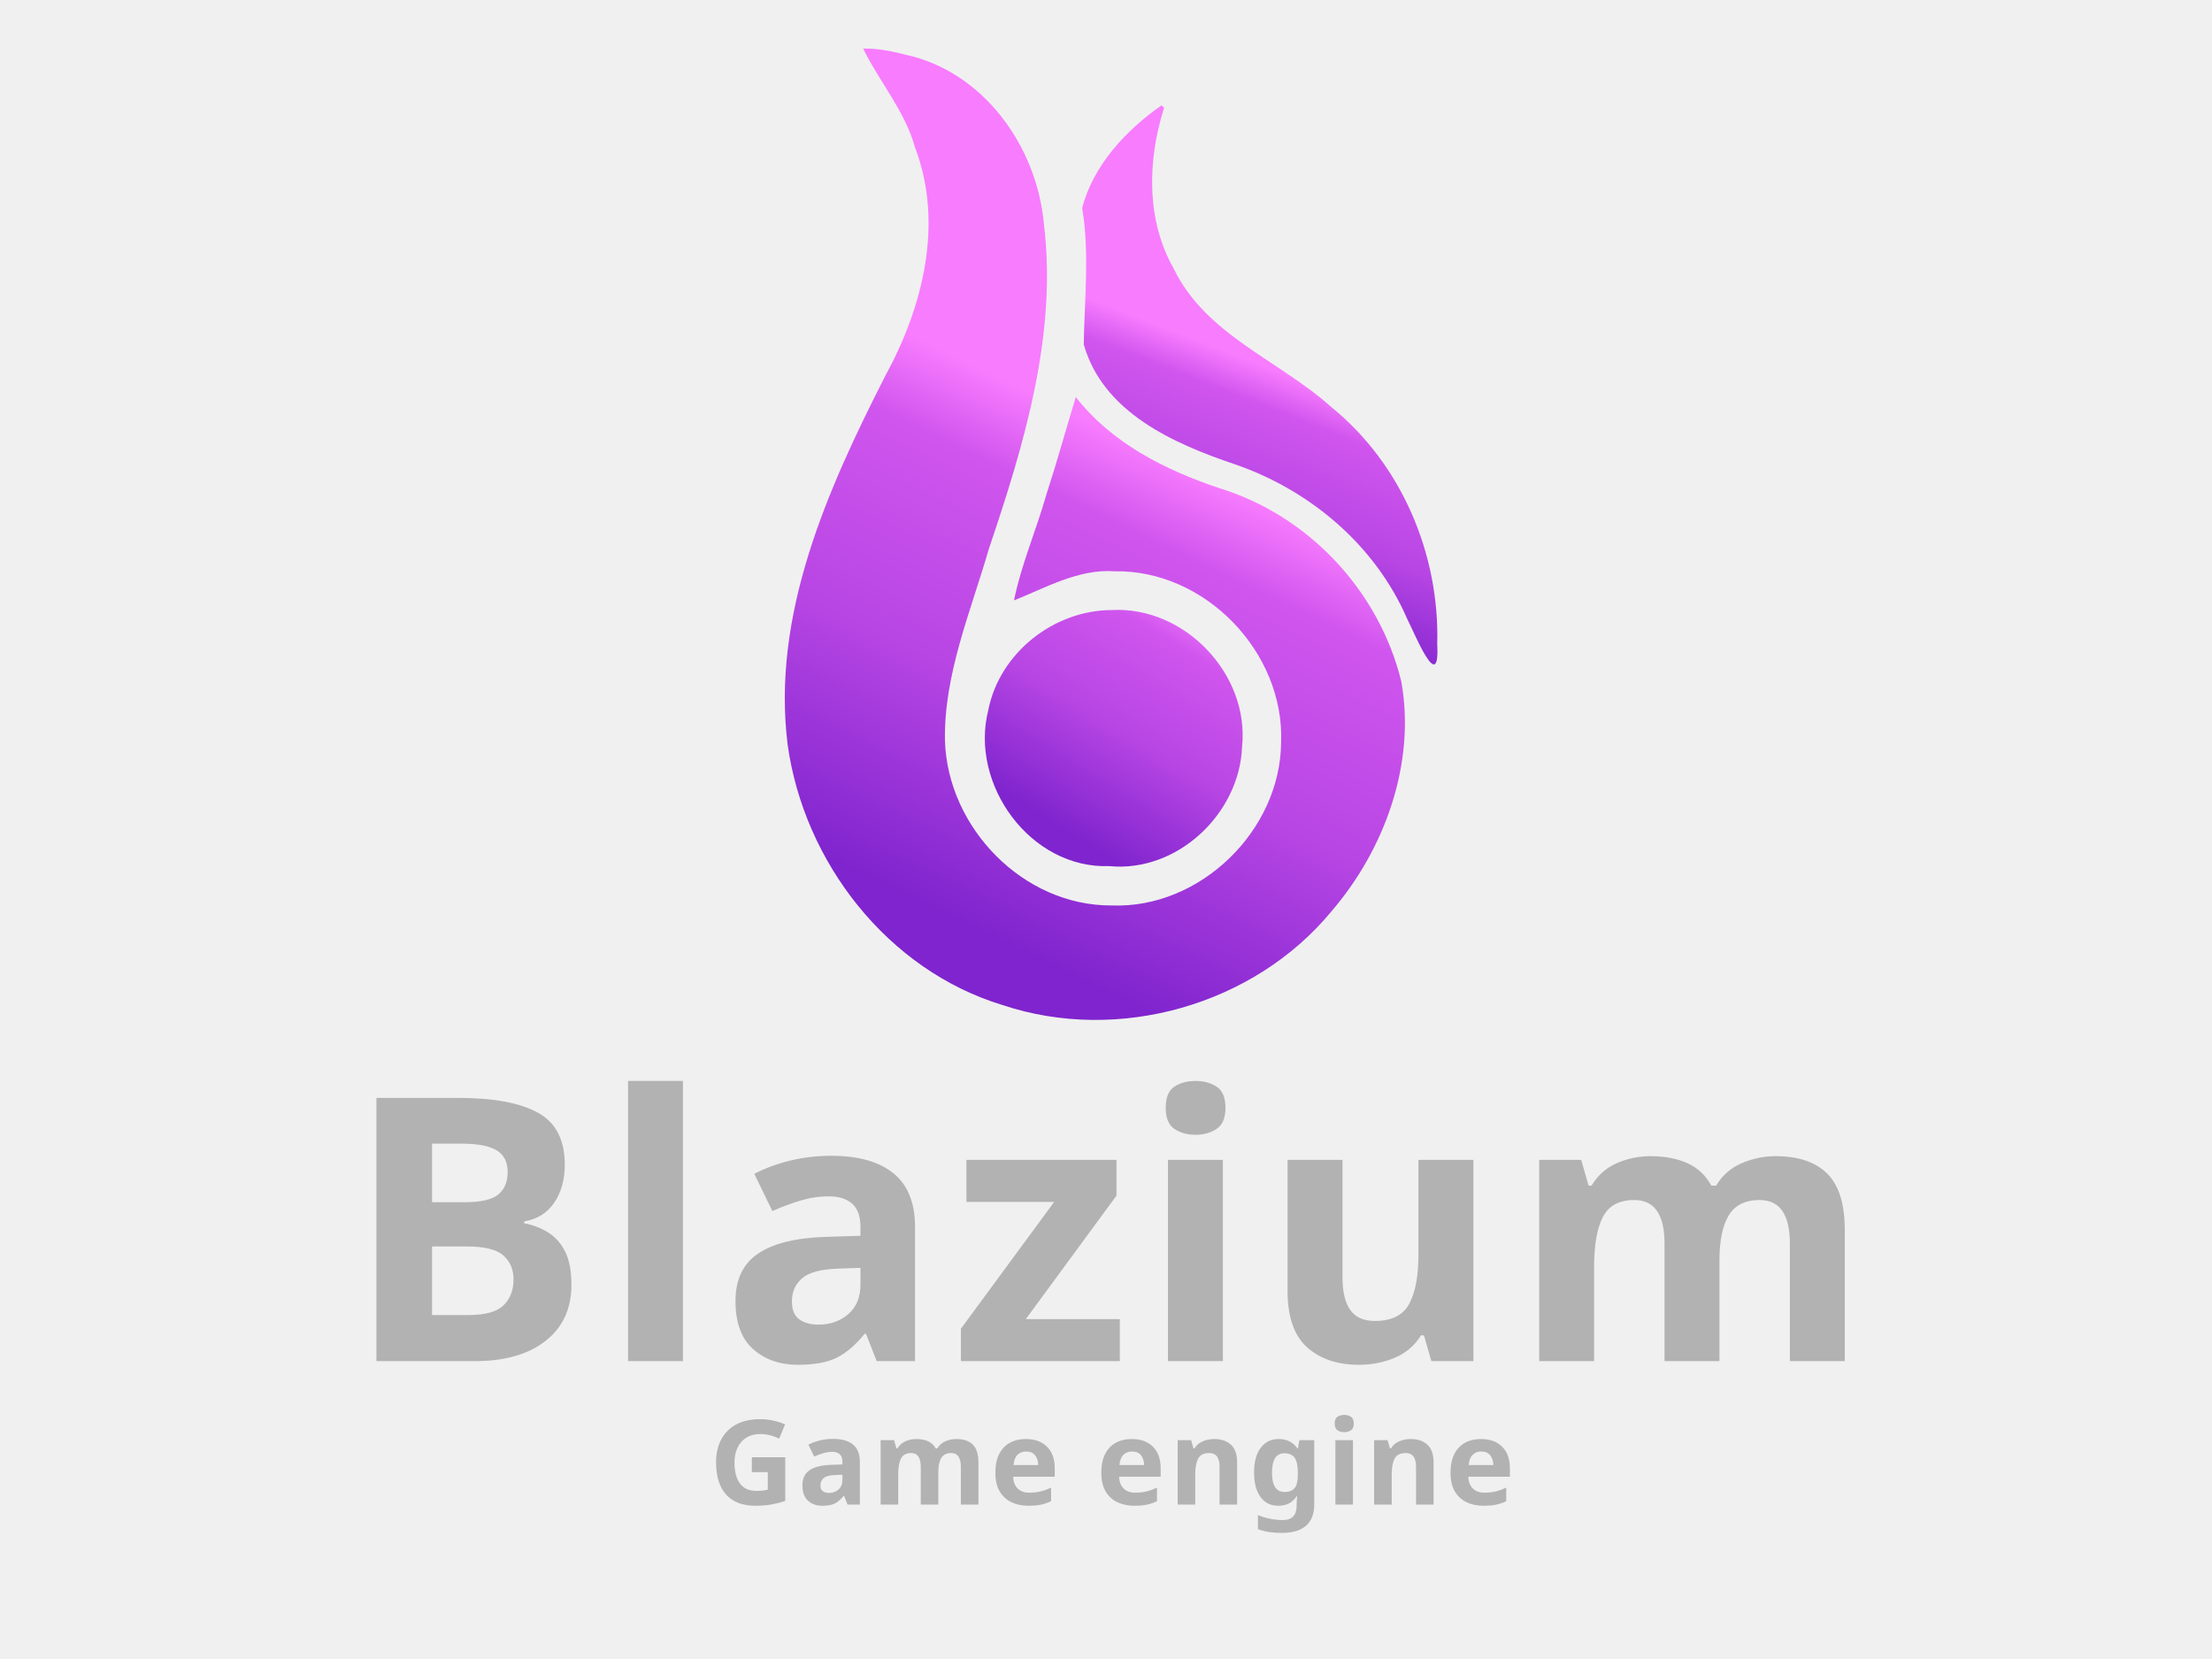
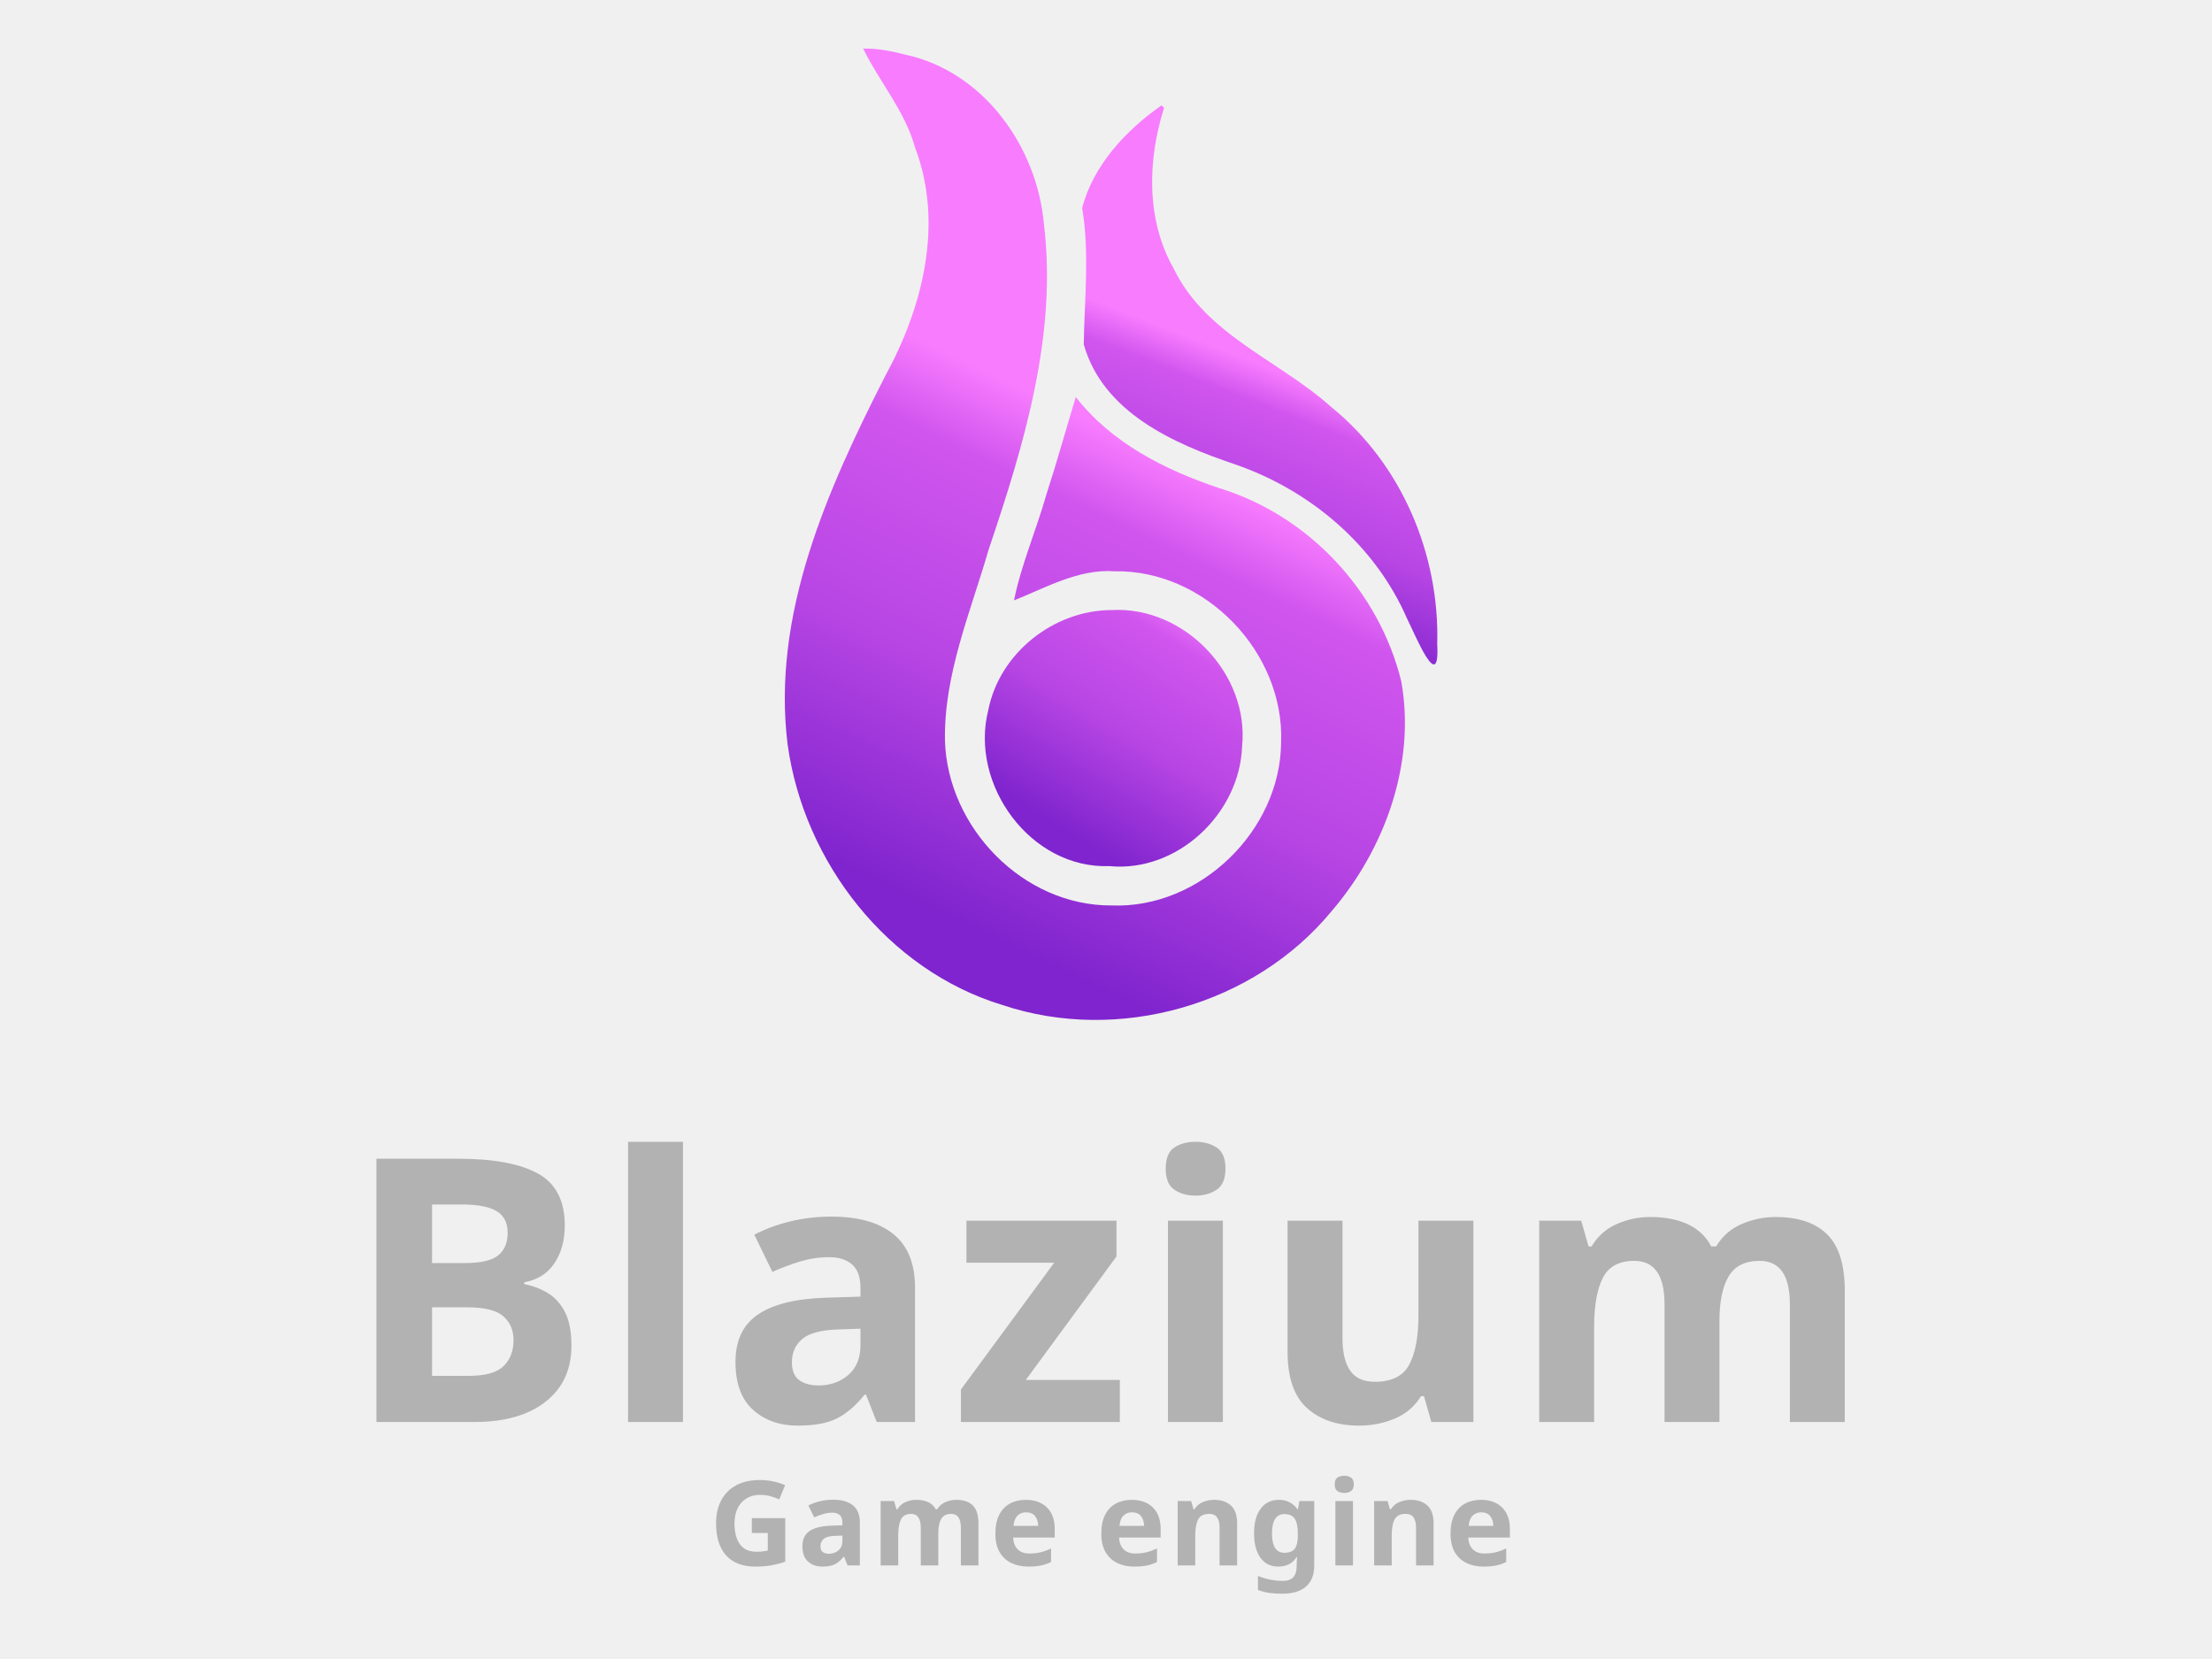
<svg xmlns="http://www.w3.org/2000/svg" xmlns:xlink="http://www.w3.org/1999/xlink" width="800" height="600" version="1.1" id="svg15" xml:space="preserve">
  <defs id="defs12">
    <linearGradient id="c">
      <stop offset=".045" stop-color="#7f24ce" id="stop1" />
      <stop offset=".468" stop-color="#b846e4" id="stop2" />
      <stop offset=".825" stop-color="#d055ee" id="stop3" />
      <stop offset="1" stop-color="#f87cfe" id="stop4" />
    </linearGradient>
    <linearGradient id="b">
      <stop offset=".045" stop-color="#7f24ce" id="stop5" />
      <stop offset=".478" stop-color="#b846e4" id="stop6" />
      <stop offset=".848" stop-color="#d055ee" id="stop7" />
      <stop offset="1" stop-color="#f87cfe" id="stop8" />
    </linearGradient>
    <linearGradient id="a">
      <stop offset=".045" stop-color="#7f24ce" id="stop9" />
      <stop offset=".468" stop-color="#b846e4" id="stop10" />
      <stop offset=".848" stop-color="#d055ee" id="stop11" />
      <stop offset="1" stop-color="#f87cfe" id="stop12" />
    </linearGradient>
    <linearGradient xlink:href="#a" id="g" x1="635.831" x2="721.822" y1="589.778" y2="368.408" gradientTransform="matrix(0.3537172,0,0,0.3537172,218.4413,14.66415)" gradientUnits="userSpaceOnUse" />
    <linearGradient xlink:href="#b" id="f" x1="269.585" x2="488.27" y1="847.204" y2="393.079" gradientTransform="matrix(0.3537172,0,0,0.3537172,218.4413,14.66415)" gradientUnits="userSpaceOnUse" />
    <linearGradient xlink:href="#c" id="d" x1="496.519" x2="635.831" y1="813.477" y2="589.778" gradientTransform="matrix(0.3537172,0,0,0.3537172,218.4413,14.66415)" gradientUnits="userSpaceOnUse" />
  </defs>
  <g id="g2" transform="matrix(1.081913,0,0,1.081913,-32.91681,-15.82683)">
    <path fill="url(#d)" stroke="#ffffff" stroke-linecap="round" stroke-linejoin="round" stroke-width="24.032" d="m 402.094,218.561 c 24.307,-1.337 46.027,21.444 43.537,45.663 -0.835,22.425 -21.674,42.139 -44.384,39.928 -26.377,0.968 -46.791,-27.333 -40.451,-52.176 3.768,-19.116 21.953,-33.411 41.297,-33.416 z" paint-order="markers stroke fill" style="mix-blend-mode:normal;fill:url(#d);stroke:none;stroke-width:4.71;stroke-dasharray:none" id="path12" />
    <path fill="url(#f)" stroke="#ffffff" stroke-linecap="round" stroke-linejoin="round" stroke-width="24.032" d="m 318.949,30.864 c 5.313,10.918 13.986,20.847 17.345,33.033 9.684,25.386 2.656,53.376 -9.945,76.393 -19.302,37.903 -38.036,79.696 -32.636,123.231 5.454,39.328 33.408,75.416 71.883,87.092 38.622,12.892 84.122,0.051 110.017,-31.466 17.767,-20.713 28.115,-49.409 23.246,-76.681 -7.407,-30.323 -31.037,-55.558 -60.923,-64.69 -18.109,-6.051 -35.962,-15.099 -47.899,-30.426 -2.97,9.75 -6.344,21.9 -9.887,32.783 -3.344,11.785 -8.347,23.222 -10.757,35.192 9.916,-3.9 21.551,-10.632 33.578,-9.723 30.274,-0.587 56.898,27.068 55.703,57.245 -0.244,29.469 -27.105,55.639 -56.712,54.458 -29.493,0.133 -54.771,-25.972 -55.654,-55.097 -0.404,-22.101 8.579,-43.032 14.637,-63.97 11.728,-34.759 22.972,-71.664 18.438,-108.743 -2.308,-25.876 -20.165,-50.963 -46.339,-56.604 -4.599,-1.185 -9.323,-2.119 -14.094,-2.027 z" paint-order="markers stroke fill" style="mix-blend-mode:normal;fill:url(#f);stroke:none;stroke-width:4.71;stroke-dasharray:none" id="path13" />
    <path fill="url(#g)" stroke="#ffffff" stroke-linecap="round" stroke-linejoin="round" stroke-width="24.032" d="m 418.717,49.842 c -11.863,8.239 -22.884,20.108 -26.541,34.327 2.516,15.098 0.756,30.517 0.527,45.589 6.458,22.782 30.053,33.172 50.607,40.105 25.059,8.646 46.792,26.989 57.452,51.522 2.487,4.847 11.038,26.003 10.1,8.583 0.853,-30.049 -11.928,-60.258 -35.452,-79.311 C 458.04,135.061 433.504,126.627 422.771,104.408 413.478,88.106 414.028,68.125 419.55,50.675 l -0.417,-0.417 z" paint-order="markers stroke fill" style="mix-blend-mode:normal;fill:url(#g);stroke:none;stroke-width:4.71;stroke-dasharray:none" id="path14" />
  </g>
-   <g fill="#414042" stroke="#ffffff" stroke-linejoin="round" stroke-width="14" font-family="'Inter Alia'" paint-order="stroke fill markers" id="g15" style="stroke:none;stroke-width:5;stroke-dasharray:none;stroke-opacity:1" transform="translate(-277.504,289.6392)">
+   <g fill="#414042" stroke="#ffffff" stroke-linejoin="round" stroke-width="14" font-family="'Inter Alia'" paint-order="stroke fill markers" id="g15" style="stroke:none;stroke-width:5;stroke-dasharray:none;stroke-opacity:1" transform="translate(-277.504,311.6392)">
    <text xml:space="preserve" style="font-style:normal;font-variant:normal;font-weight:900;font-stretch:normal;font-size:133.333px;font-family:'Inter Alia';-inkscape-font-specification:'Inter Alia Heavy';letter-spacing:3px;fill:#b2b2b2;fill-opacity:1;stroke:none" x="401.639" y="202.634" id="text1">
      <tspan id="tspan1" x="401.639" y="202.634">Blazium</tspan>
    </text>
  </g>
-   <text xml:space="preserve" style="font-style:normal;font-variant:normal;font-weight:900;font-stretch:normal;font-size:42.667px;font-family:'Inter Alia';-inkscape-font-specification:'Inter Alia Heavy';letter-spacing:1px;fill:#b2b2b2;fill-opacity:1;stroke:none" x="256.508" y="544.153" id="text2">
-     <tspan id="tspan2" x="256.508" y="544.153">Game engine</tspan>
+   <text xml:space="preserve" style="font-style:normal;font-variant:normal;font-weight:900;font-stretch:normal;font-size:42.667px;font-family:'Inter Alia';-inkscape-font-specification:'Inter Alia Heavy';letter-spacing:1px;fill:#b2b2b2;fill-opacity:1;stroke:none" x="256.508" y="566.153" id="text2">
+     <tspan id="tspan2" x="256.508" y="566.153">Game engine</tspan>
  </text>
</svg>
